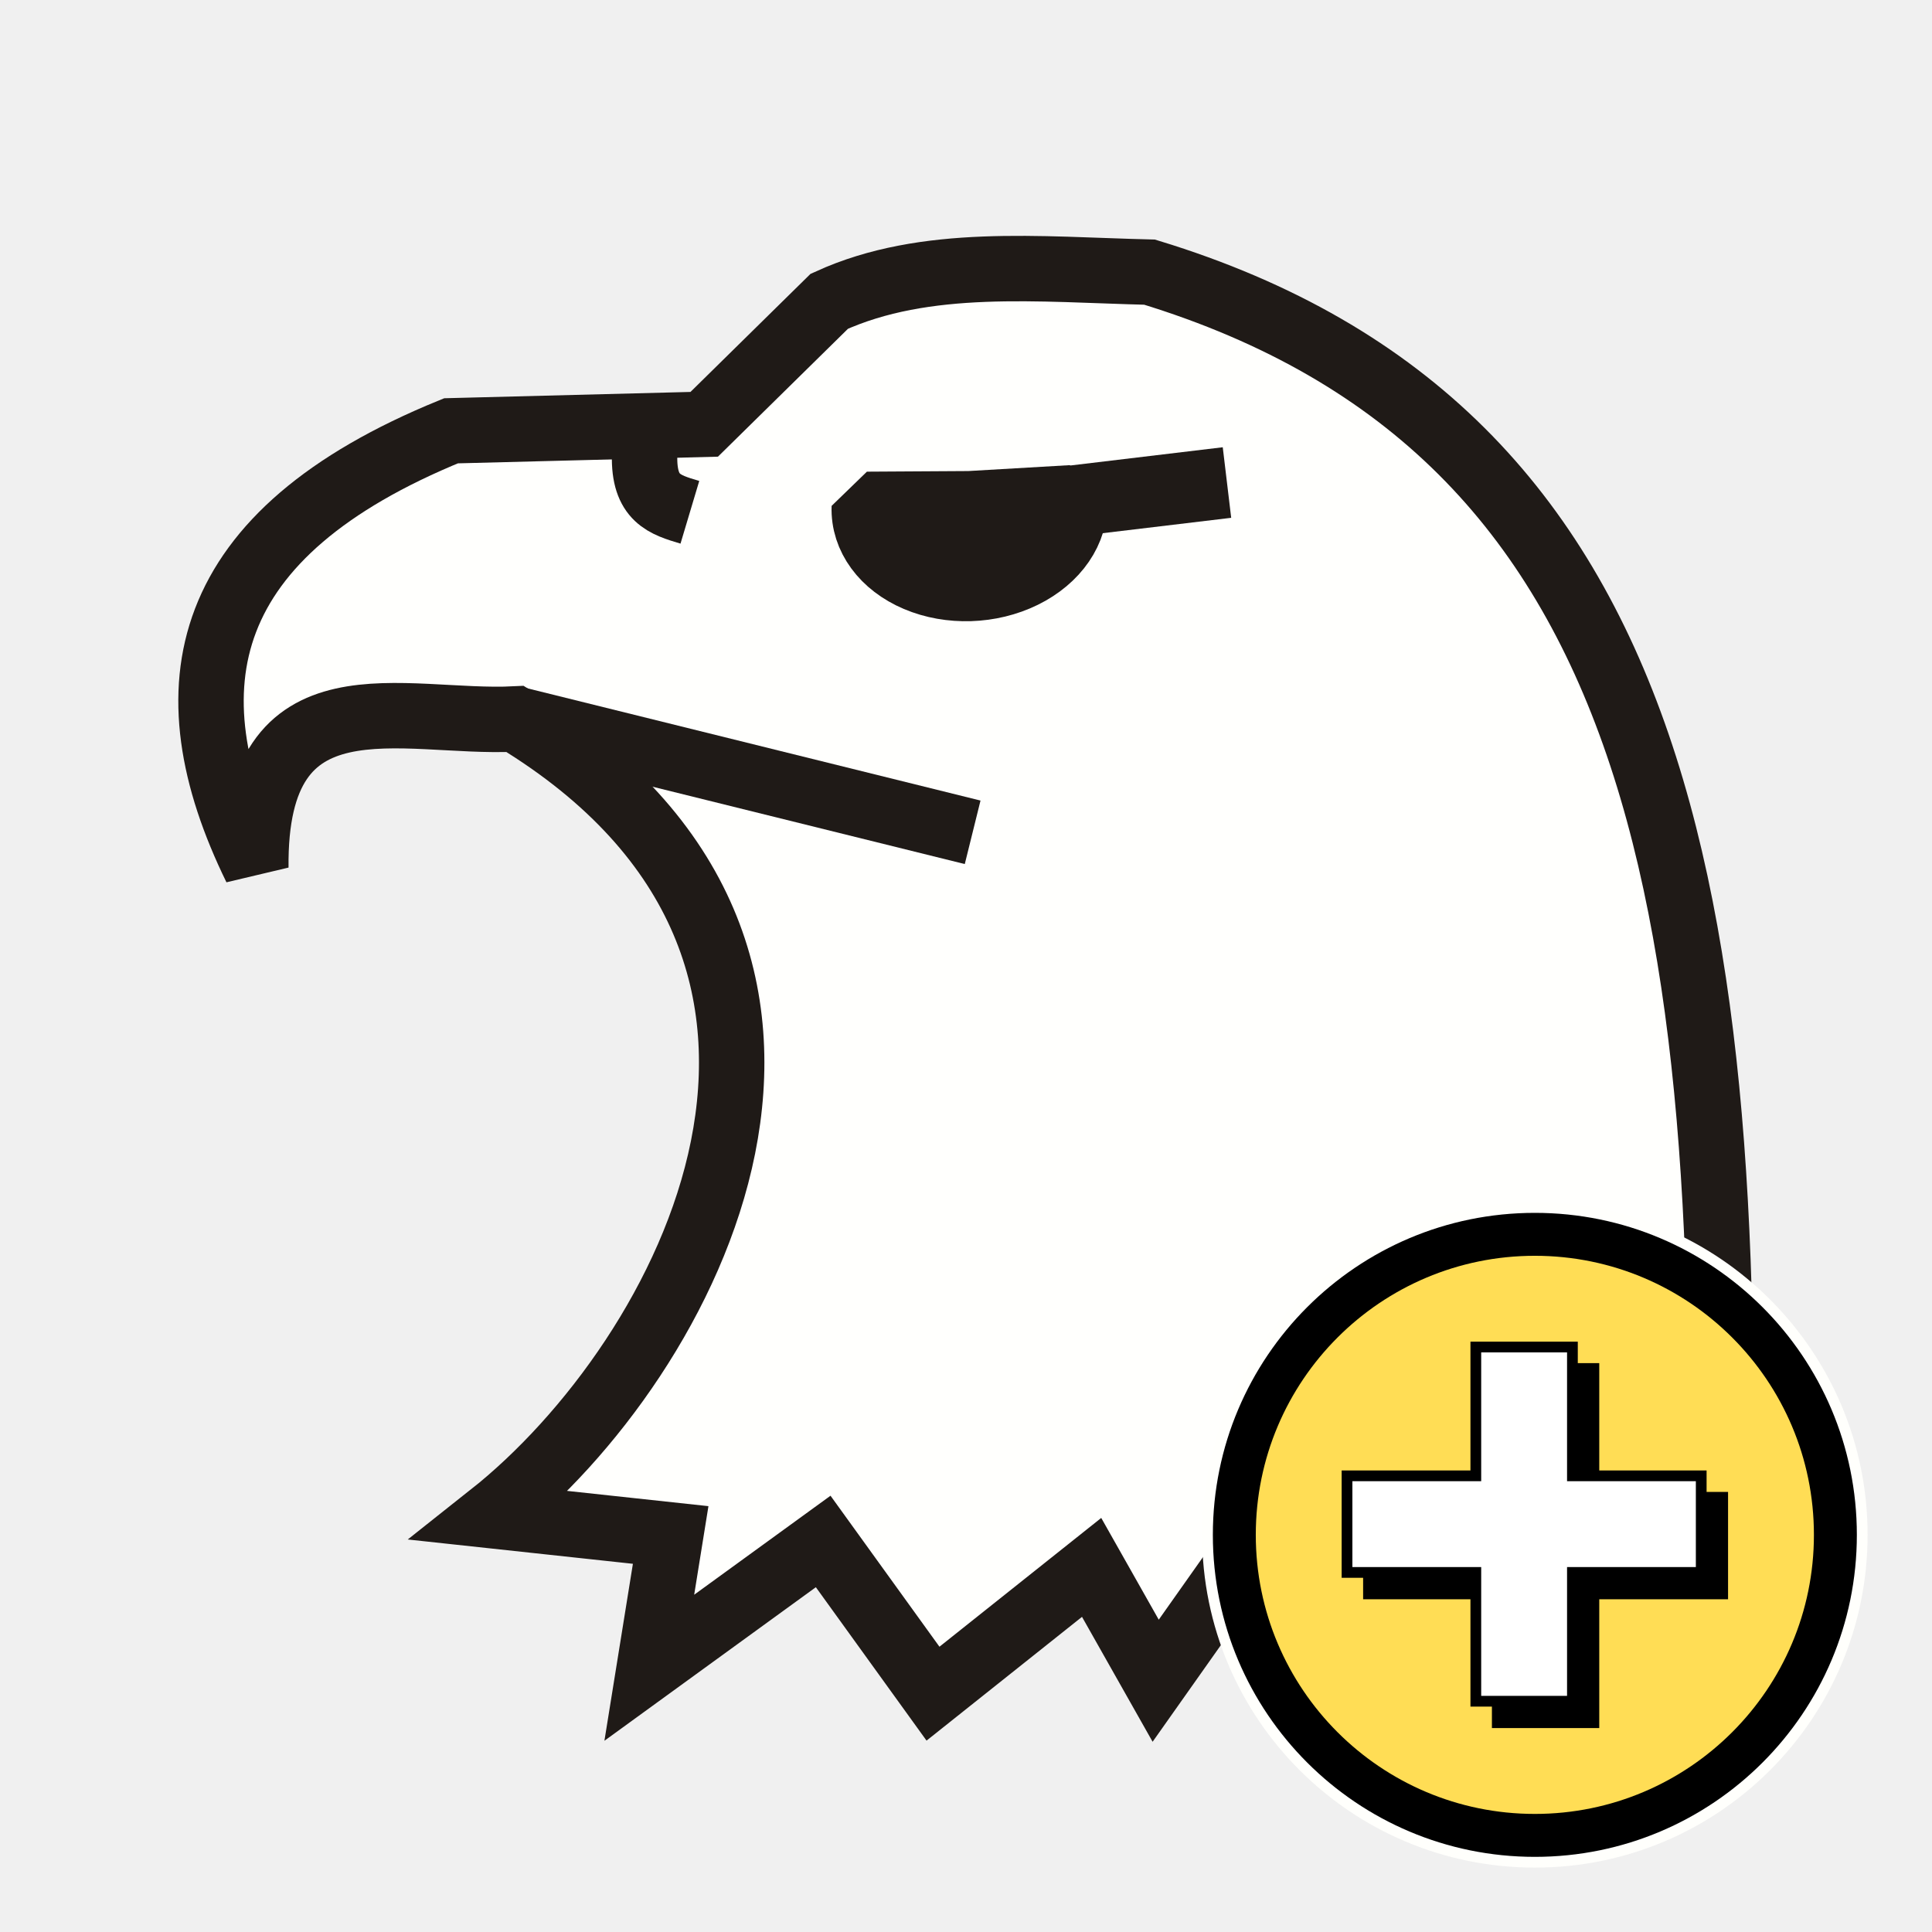
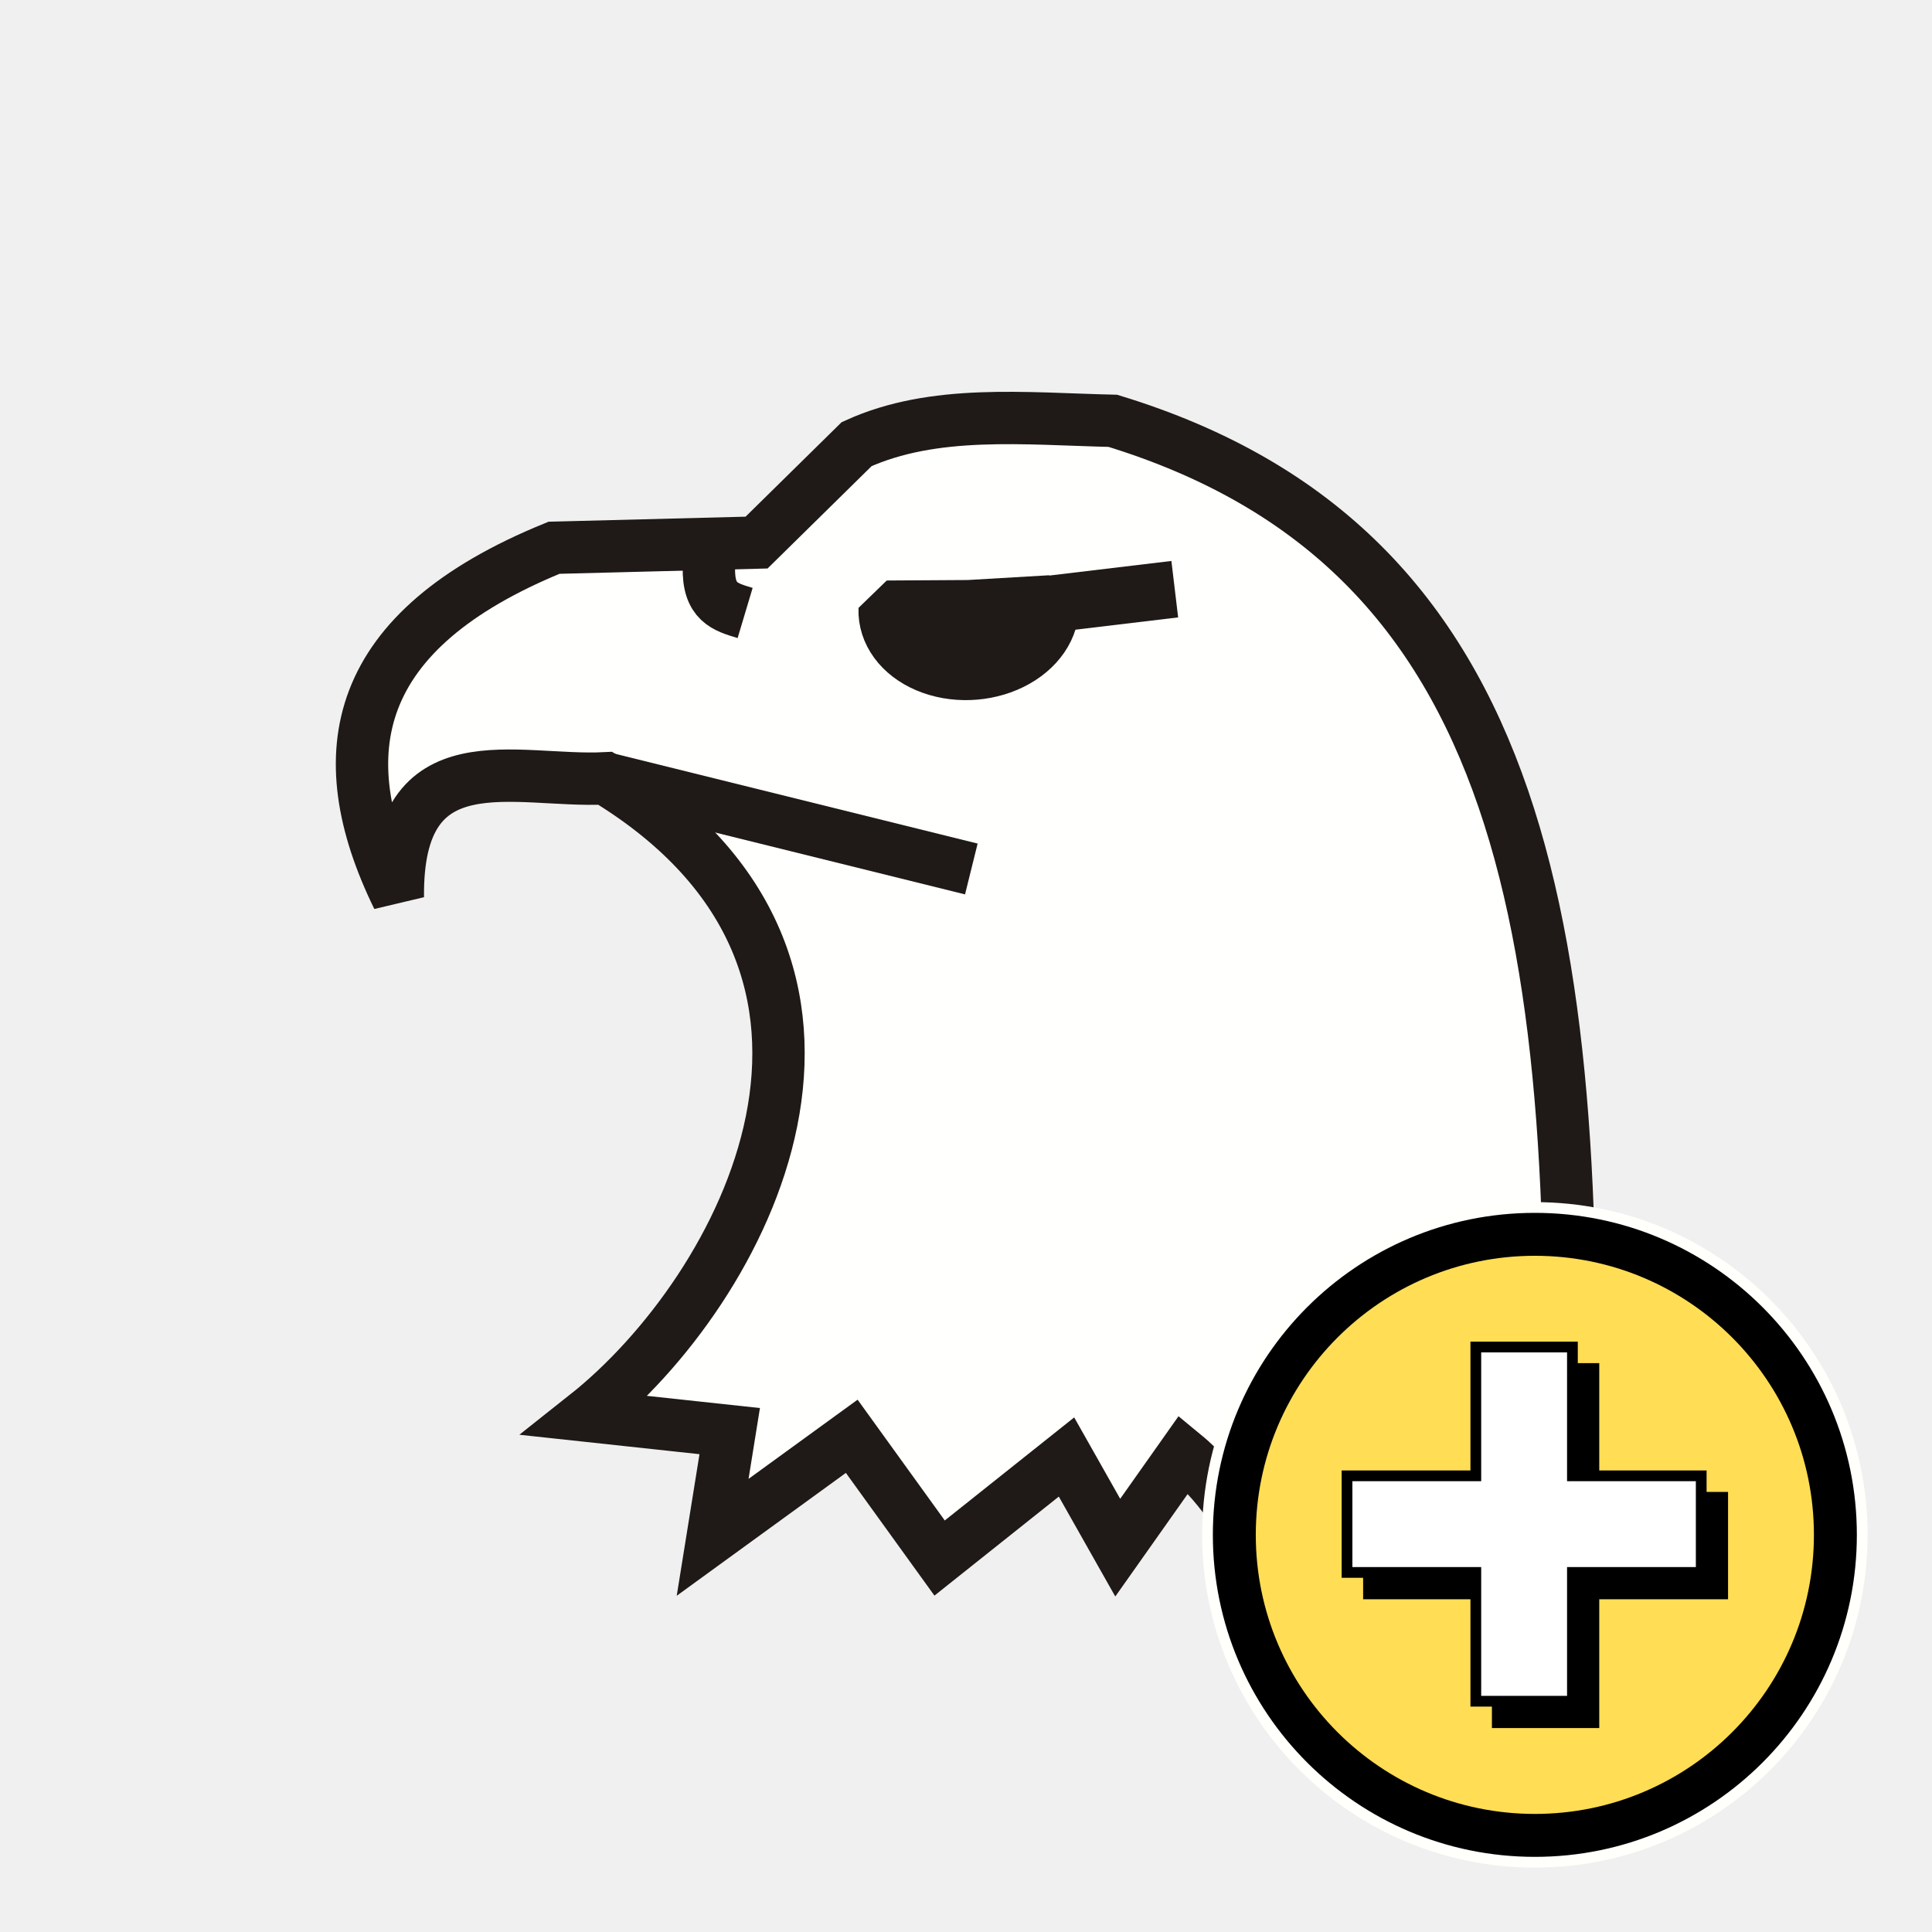
<svg xmlns="http://www.w3.org/2000/svg" clip-rule="evenodd" fill-rule="evenodd" height="177.17" image-rendering="optimizeQuality" shape-rendering="geometricPrecision" viewBox="0 0 50 50" width="177.17" version="1.1" id="svg21">
  <defs id="defs25" />
  <linearGradient id="a" gradientUnits="userSpaceOnUse" x1="115.585" x2="87.866" y1="51.193" y2="51.539" gradientTransform="matrix(1.053913,0,0,1.11878,-70.9022,-28.281)">
    <stop offset="0" stop-color="#808080" id="stop2" />
    <stop offset="1" stop-color="#fff" id="stop4" />
  </linearGradient>
-   <path d="m 18.225,10.981 -6.552,0.168 c -6.538,2.667 -7.338,6.639 -5.052,11.313 -0.056,-5.179 3.804,-3.707 6.71,-3.855 10.075,6.12 4.485,16.564 -0.632,20.615 l 4.658,0.503 -0.553,3.436 4.5,-3.268 2.842,3.939 4.105,-3.268 1.658,2.933 2.131,-3.017 c 1.378,1.134 2.176,2.634 2.769,3.945 l 1.967,-3.61 c 1.297,0.908 1.978,2.287 3,3.436 v -4.609 l 4.658,2.933 C 45.038,23.67 43.249,11.168 29.751,7.043 26.894,6.975 23.964,6.657 21.462,7.797 Z" fill="url(#a)" id="path7" style="fill:#fffffd;stroke:#1f1a17;stroke-width:1.693;fill-opacity:1" />
-   <path d="M 25.172,21.54 13.331,18.607" fill="none" id="path9" style="stroke:#1f1a17;stroke-width:1.693" />
-   <path d="m 16.682,11.777 c -0.027,1.129 0.517,1.285 1.172,1.481" fill="none" id="path11" style="stroke:#1f1a17;stroke-width:1.693" />
-   <path d="m 27.737,12.956 a 2.044,2.652 86.086 0 1 -1.283,1.871 2.044,2.652 86.086 0 1 -2.702,0.087 2.044,2.652 86.086 0 1 -1.311,-1.788 l 2.649,-0.016 z" fill="#1f1a17" stroke-linecap="square" stroke-linejoin="bevel" stroke-width="1.839" id="path15" style="stroke:#1f1a17" />
-   <path d="m 27.791,12.962 3.963,-0.474" fill="#1f1a17" stroke-width="1.839" id="path17" style="stroke:#1f1a17" />
+   <path d="m 19.58,14.042 -5.242,0.134 c -5.23,2.134 -5.87,5.311 -4.042,9.051 -0.045,-4.144 3.043,-2.966 5.368,-3.084 8.06,4.896 3.588,13.251 -0.505,16.492 l 3.726,0.402 -0.442,2.749 3.6,-2.615 2.274,3.151 3.284,-2.615 1.326,2.346 1.705,-2.414 c 1.102,0.907 1.741,2.107 2.216,3.156 l 1.574,-2.888 c 1.038,0.727 1.582,1.83 2.4,2.749 v -3.687 l 3.726,2.346 C 41.03,24.193 39.599,14.191 28.801,10.891 c -2.285,-0.054 -4.63,-0.308 -6.631,0.603 z" fill="url(#a)" id="path7" style="fill:#fffffd;fill-opacity:1;stroke:#1f1a17;stroke-width:1.355" />
+   <path d="M 25.138,22.489 15.665,20.143" fill="none" id="path9" style="stroke:#1f1a17;stroke-width:1.355" />
+   <path d="m 18.346,14.679 c -0.021,0.903 0.414,1.028 0.938,1.185" fill="none" id="path11" style="stroke:#1f1a17;stroke-width:1.355" />
+   <path d="m 27.189,15.622 a 1.635,2.122 86.086 0 1 -1.026,1.497 1.635,2.122 86.086 0 1 -2.161,0.07 1.635,2.122 86.086 0 1 -1.049,-1.43 l 2.119,-0.013 z" fill="#1f1a17" stroke-linecap="square" stroke-linejoin="bevel" stroke-width="1.471" id="path15" style="stroke:#1f1a17" />
+   <path d="m 27.232,15.627 3.171,-0.379" fill="#1f1a17" stroke-width="1.471" id="path17" style="stroke:#1f1a17" />
  <g id="g874" transform="matrix(1.111111,0,0,1.111111,-2.2328518e-5,-3.0722626e-5)">
    <g id="g893" transform="translate(-1.364307,-0.704155)">
      <circle style="fill:#fffffc;fill-opacity:1;stroke:none;stroke-width:2.227;stroke-linecap:round;stroke-miterlimit:4;stroke-dasharray:none;stroke-dashoffset:0.4;stroke-opacity:1;paint-order:fill markers stroke" id="path867" cx="37.114" cy="36.454" r="7.75" />
      <circle style="fill:#000000;fill-opacity:1;stroke:none;stroke-width:2.155;stroke-linecap:round;stroke-miterlimit:4;stroke-dasharray:none;stroke-dashoffset:0.4;stroke-opacity:1;paint-order:fill markers stroke" id="path867-0" cx="37.114" cy="36.454" r="7.5" />
      <circle style="fill:#ffdd55;fill-opacity:1;stroke:none;stroke-width:1.868;stroke-linecap:round;stroke-miterlimit:4;stroke-dasharray:none;stroke-dashoffset:0.4;stroke-opacity:1;paint-order:fill markers stroke" id="path867-3" cx="37.114" cy="36.454" r="6.5" />
    </g>
    <g id="g864" transform="translate(-2.700245,17.32398)">
      <path id="path859" style="fill:none;fill-opacity:1;stroke:#000000;stroke-width:2.5;stroke-linecap:butt;stroke-linejoin:miter;stroke-miterlimit:4;stroke-dasharray:none;stroke-opacity:1" d="m 38.7,14.426 v 8.5 m -4.25,-4.25 h 8.5" />
      <path id="path848" style="fill:none;fill-opacity:1;stroke:#000000;stroke-width:2.5;stroke-linecap:butt;stroke-linejoin:miter;stroke-miterlimit:4;stroke-dasharray:none;stroke-opacity:1" d="m 38.2,13.926 v 8.5 m -4.25,-4.25 h 8.5" />
      <path id="path846" style="fill:none;fill-opacity:1;stroke:#ffffff;stroke-width:2;stroke-linecap:butt;stroke-linejoin:miter;stroke-miterlimit:4;stroke-dasharray:none;stroke-opacity:1" d="m 38.2,14.176 v 8 m -4,-4 h 8" />
    </g>
  </g>
</svg>
